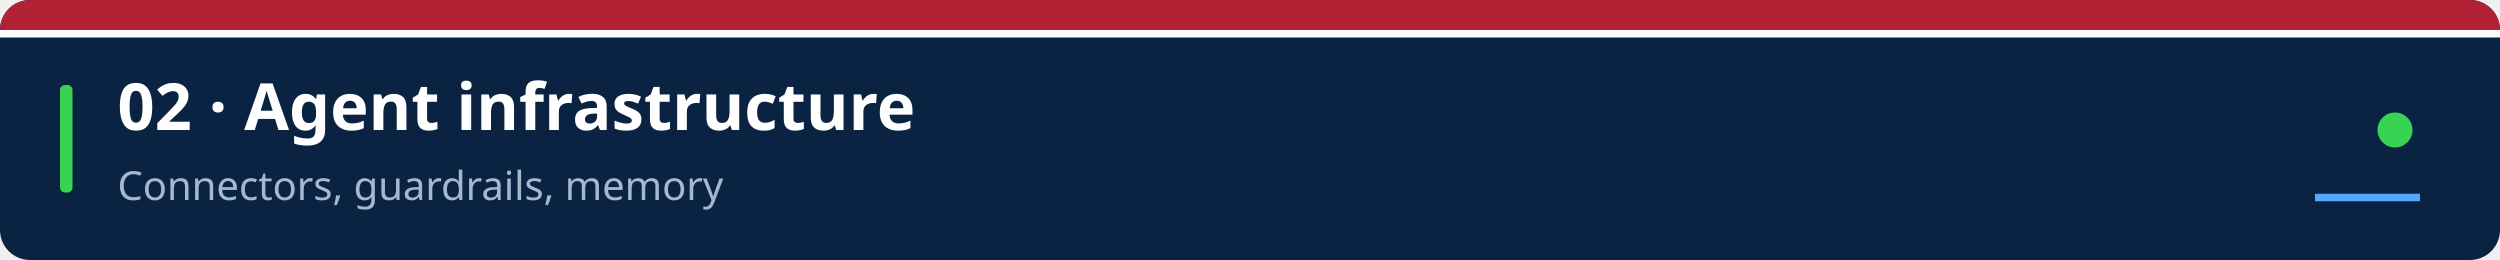
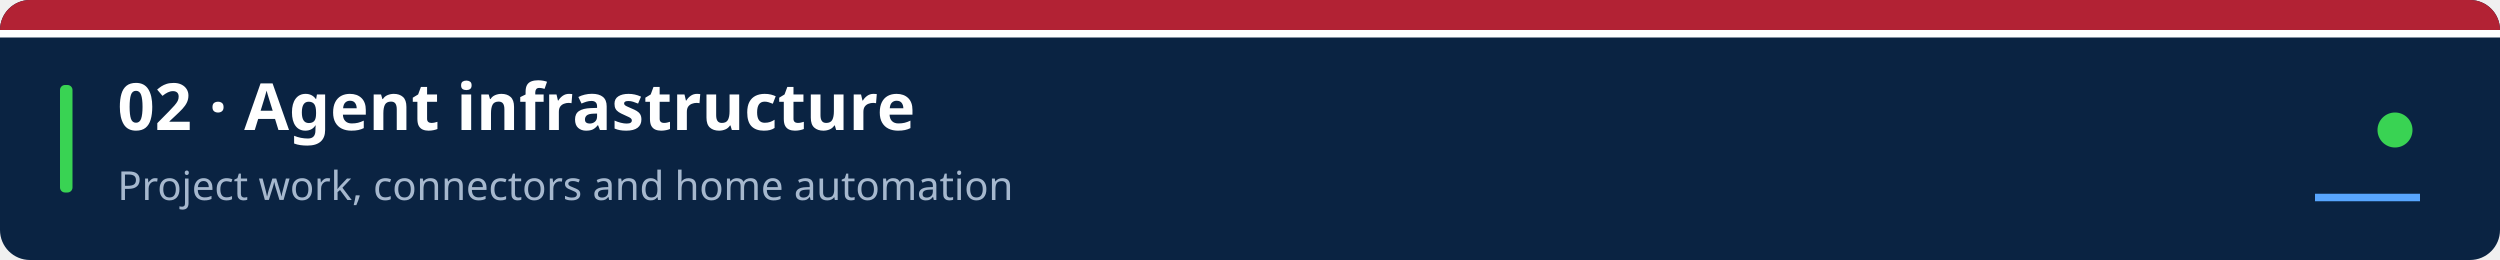
<svg xmlns="http://www.w3.org/2000/svg" viewBox="0 0 1000 104" role="img" aria-label="02 · Agent infrastructure">
  <rect width="1000" height="104" rx="12" fill="#0A2342" />
  <path d="M12 0h976a12 12 0 0 1 12 12H0A12 12 0 0 1 12 0Z" fill="#B22234" />
  <rect x="0" y="12" width="1000" height="3" fill="#FFFFFF" />
  <rect x="24" y="34" width="5" height="43" rx="2" fill="#39D353" />
  <text x="47" y="52" fill="#FFFFFF" font-family="system-ui,Segoe UI,sans-serif" font-size="26" font-weight="700">02 · Agent infrastructure</text>
-   <text x="47" y="80" fill="#A6B8CE" font-family="system-ui,Segoe UI,sans-serif" font-size="16">Connectors, guardrails, memory</text>
+   <text x="47" y="80" fill="#A6B8CE" font-family="system-ui,Segoe UI,sans-serif" font-size="16">Project work, connectors and home automation</text>
  <circle cx="958" cy="52" r="7" fill="#39D353" />
  <path d="M926 79h42" stroke="#58A6FF" stroke-width="3" />
</svg>
